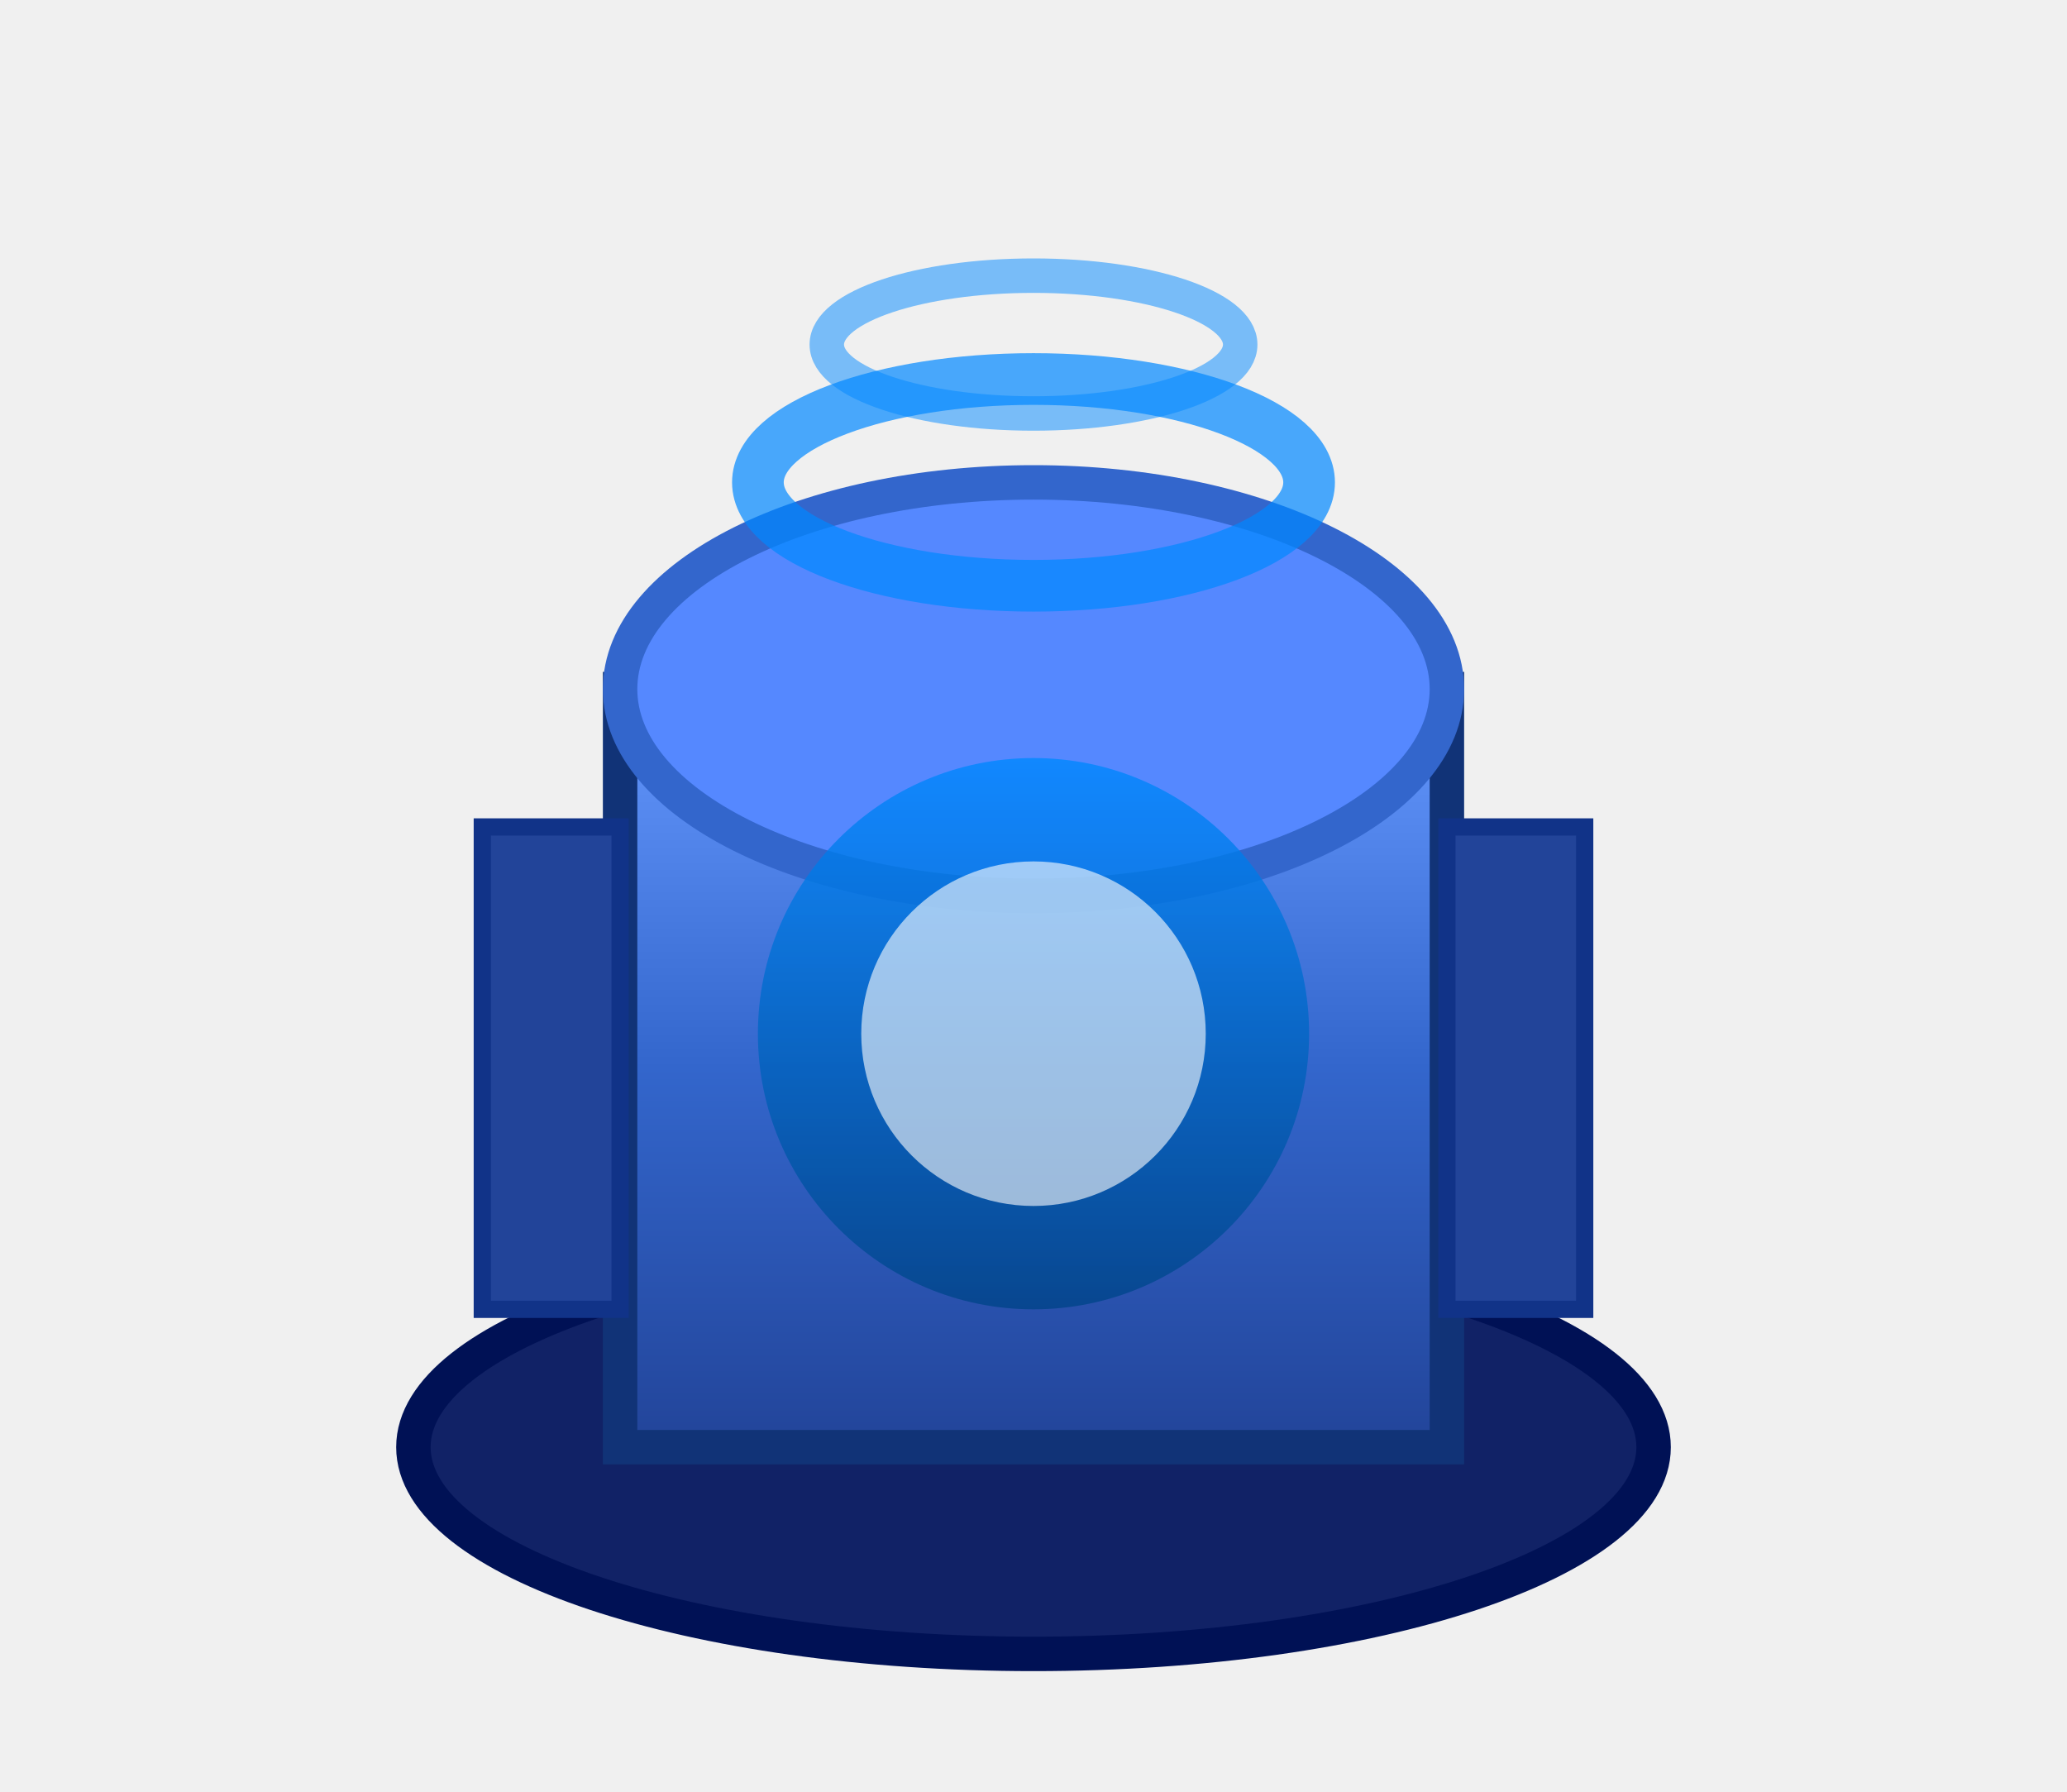
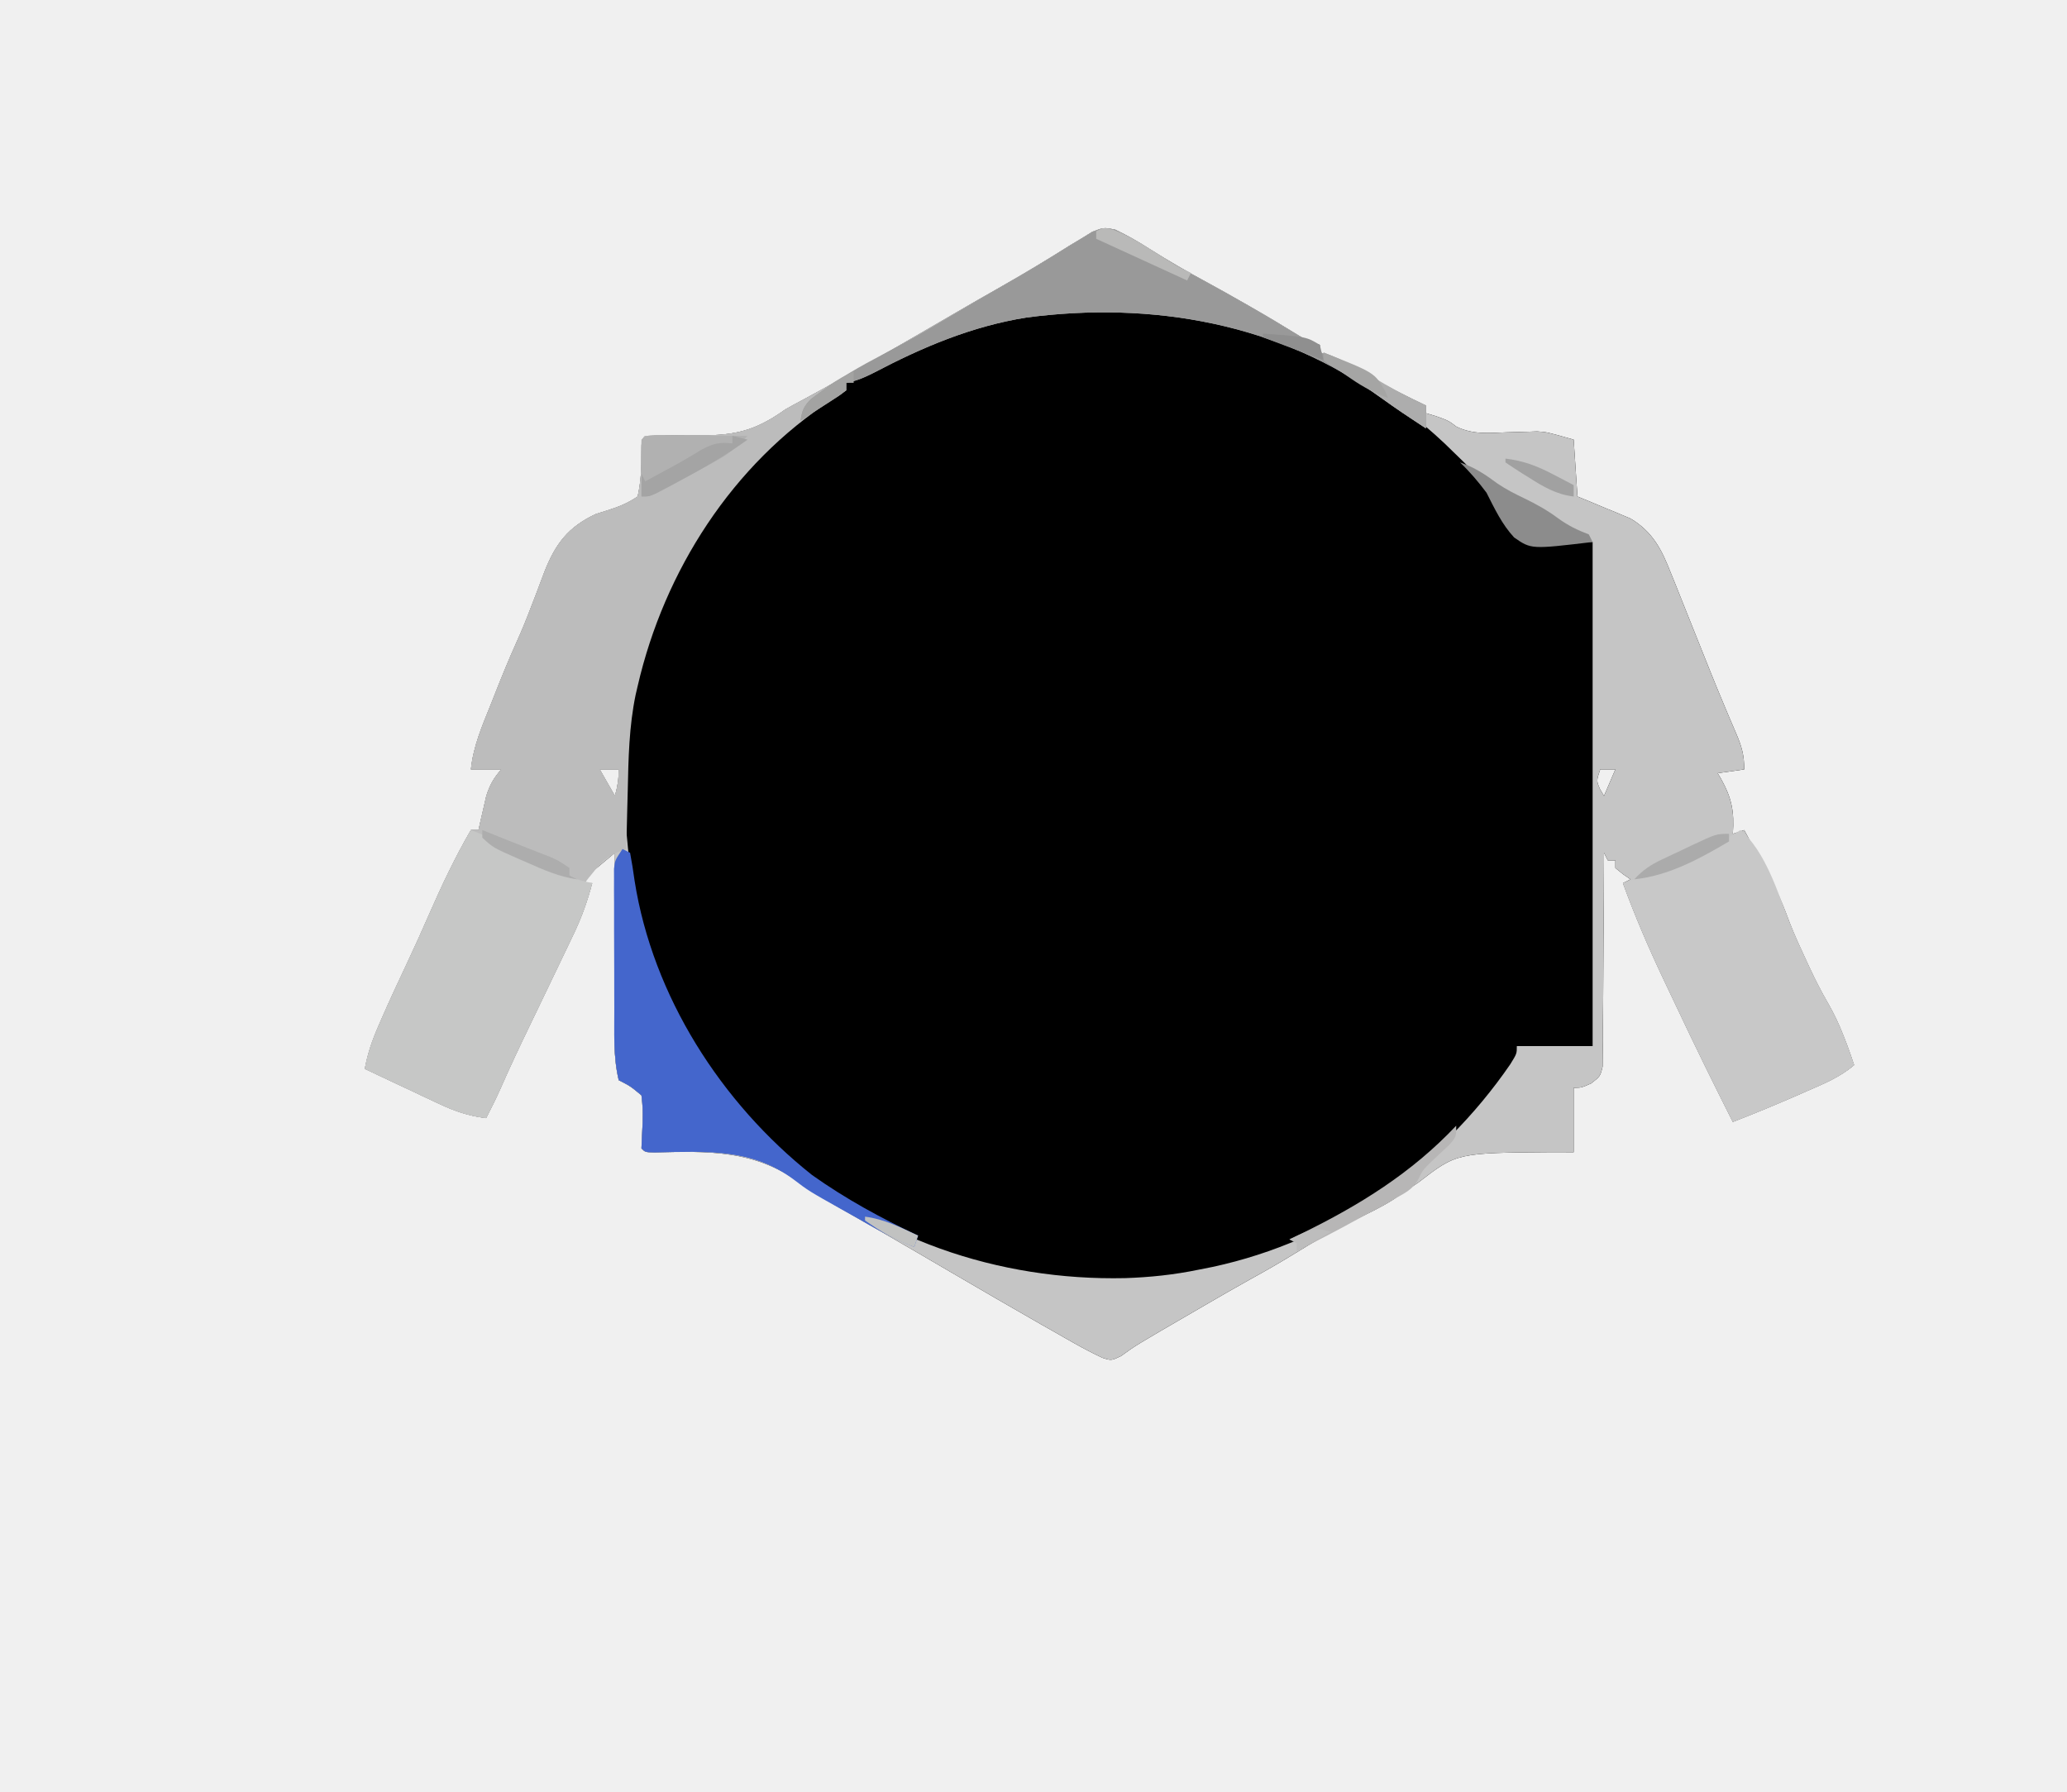
- <svg xmlns="http://www.w3.org/2000/svg" viewBox="0 0 60 52">
-   <defs>
-     <linearGradient id="converter-body-blue" x1="0%" y1="0%" x2="0%" y2="100%">
-       <stop offset="0%" style="stop-color:#6699FF" />
-       <stop offset="50%" style="stop-color:#3366CC" />
-       <stop offset="100%" style="stop-color:#224499" />
-     </linearGradient>
-     <linearGradient id="energy-glow-blue" x1="0%" y1="0%" x2="0%" y2="100%">
-       <stop offset="0%" style="stop-color:#0088FF" />
-       <stop offset="100%" style="stop-color:#004488" />
-     </linearGradient>
-   </defs>
-   <ellipse cx="30" cy="42" rx="18" ry="6" fill="#112266" stroke="#001155" stroke-width="1" />
-   <rect x="18" y="20" width="24" height="22" fill="url(#converter-body-blue)" stroke="#113377" stroke-width="1" />
-   <ellipse cx="30" cy="20" rx="12" ry="6" fill="#5588FF" stroke="#3366CC" stroke-width="1" />
-   <circle cx="30" cy="30" r="8" fill="url(#energy-glow-blue)" opacity="0.8" />
-   <circle cx="30" cy="30" r="5" fill="#FFFFFF" opacity="0.6" />
-   <ellipse cx="30" cy="14" rx="8" ry="3" fill="none" stroke="#0088FF" stroke-width="1.5" opacity="0.7" />
-   <ellipse cx="30" cy="10" rx="6" ry="2" fill="none" stroke="#0088FF" stroke-width="1" opacity="0.5" />
-   <rect x="14" y="24" width="4" height="14" fill="#224499" stroke="#113388" stroke-width="0.5" />
-   <rect x="42" y="24" width="4" height="14" fill="#224499" stroke="#113388" stroke-width="0.5" />
+ <svg xmlns="http://www.w3.org/2000/svg" viewBox="0 0 60 52" width="60" height="52">
+   <g transform="translate(3.00, 2.64) scale(0.11)">
+     <path d="M0 0 C3.23 1.53 6.19 3.24 9.20 5.17 C14.09 8.26 19.04 11.13 24.13 13.86 C27.47 15.67 30.78 17.54 34.07 19.42 C34.67 19.76 35.26 20.10 35.87 20.45 C40.30 22.99 44.67 25.61 49.02 28.29 C51.01 29.42 51.01 29.42 54.01 30.42 C54.01 31.08 54.01 31.74 54.01 32.42 C54.80 32.63 55.58 32.83 56.39 33.05 C60.34 34.55 63.61 36.54 67.20 38.76 C71.99 41.59 77.00 43.99 82.01 46.42 C82.01 47.08 82.01 47.74 82.01 48.42 C82.90 48.69 83.78 48.96 84.70 49.23 C88.01 50.42 88.01 50.42 90.07 51.99 C94.47 54.13 98.58 53.66 103.39 53.48 C105.23 53.42 107.07 53.37 108.91 53.33 C109.72 53.30 110.53 53.27 111.37 53.24 C114.01 53.42 114.01 53.42 121.01 55.42 C121.34 60.37 121.67 65.32 122.01 70.42 C123.11 70.87 124.21 71.32 125.34 71.78 C126.79 72.39 128.25 73.00 129.70 73.61 C130.42 73.90 131.14 74.19 131.88 74.49 C132.59 74.79 133.30 75.09 134.02 75.40 C134.67 75.67 135.31 75.94 135.97 76.21 C141.99 79.78 144.32 84.61 146.75 90.84 C147.09 91.66 147.42 92.48 147.76 93.32 C148.81 95.94 149.85 98.55 150.89 101.17 C151.57 102.89 152.26 104.60 152.95 106.31 C154.31 109.69 155.67 113.07 157.01 116.46 C158.34 119.77 159.69 123.06 161.08 126.34 C161.24 126.73 161.24 126.73 162.07 128.69 C162.69 130.15 163.31 131.60 163.94 133.06 C165.38 136.47 166.01 138.64 166.01 142.42 C163.70 142.75 161.39 143.08 159.01 143.42 C159.16 143.66 159.16 143.66 159.89 144.89 C162.74 150.04 163.43 153.55 163.01 159.42 C164.00 159.09 164.99 158.76 166.01 158.42 C175.17 175.30 175.17 175.30 177.99 182.82 C179.36 186.32 180.93 189.71 182.51 193.11 C182.65 193.42 182.65 193.42 183.38 194.98 C184.83 198.09 186.37 201.09 188.09 204.05 C189.72 206.90 191.02 209.62 192.20 212.67 C192.52 213.50 192.85 214.33 193.18 215.19 C193.82 216.92 194.43 218.67 195.01 220.42 C191.24 223.66 186.9 225.40 182.39 227.36 C181.59 227.71 180.78 228.06 179.96 228.43 C174.35 230.87 168.72 233.22 163.01 235.42 C157.82 225.14 152.75 214.82 147.85 204.40 C146.82 202.22 145.78 200.05 144.75 197.87 C140.79 189.50 137.18 181.12 134.01 172.42 C134.67 172.09 135.33 171.76 136.01 171.42 C135.35 170.97 134.69 170.51 134.01 170.05 C133.35 169.51 132.69 168.97 132.01 168.42 C132.01 167.76 132.01 167.10 132.01 166.42 C131.35 166.42 130.69 166.42 130.01 166.42 C129.68 165.76 129.35 165.10 129.01 164.42 C129.01 164.79 129.01 164.79 129.01 166.64 C128.99 173.54 128.95 180.44 128.88 187.34 C128.84 190.89 128.82 194.44 128.82 197.99 C128.81 202.07 128.77 206.14 128.72 210.22 C128.72 211.50 128.73 212.77 128.73 214.09 C128.71 215.27 128.69 216.45 128.67 217.66 C128.66 218.71 128.66 219.75 128.65 220.82 C128.01 223.42 128.01 223.42 125.60 225.28 C123.01 226.42 123.01 226.42 121.01 226.42 C121.01 232.03 121.01 237.64 121.01 243.42 C119.14 243.41 117.27 243.40 115.34 243.40 C90.17 243.58 90.17 243.58 80.01 251.42 C78.54 252.43 77.06 253.43 75.57 254.42 C74.87 254.91 74.16 255.40 73.43 255.90 C69.96 258.08 66.29 259.81 62.60 261.60 C57.36 264.17 52.39 267.08 47.42 270.14 C43.46 272.58 39.43 274.88 35.35 277.12 C31.40 279.32 27.49 281.59 23.57 283.86 C23.16 284.1 23.16 284.1 21.06 285.32 C5.42 294.39 5.42 294.39 1.57 297.20 C-0.99 298.42 -0.99 298.42 -3.36 297.66 C-5.86 296.48 -8.26 295.24 -10.66 293.88 C-11.56 293.37 -12.46 292.86 -13.38 292.34 C-14.35 291.79 -15.31 291.24 -16.30 290.67 C-17.32 290.10 -18.33 289.52 -19.38 288.93 C-27.54 284.27 -35.67 279.55 -43.78 274.81 C-49.07 271.71 -54.37 268.62 -59.68 265.56 C-60.80 264.91 -61.91 264.27 -63.06 263.61 C-65.29 262.32 -67.53 261.05 -69.77 259.78 C-74.46 257.11 -79.06 254.46 -83.42 251.29 C-95.35 242.84 -107.24 243.10 -121.57 243.47 C-123.99 243.42 -123.99 243.42 -124.99 242.42 C-124.90 240.15 -124.80 237.88 -124.68 235.61 C-124.63 231.74 -124.63 231.74 -124.99 228.42 C-127.93 225.98 -127.93 225.98 -130.99 224.42 C-132.51 218.14 -132.12 211.57 -132.09 205.15 C-132.09 203.98 -132.08 202.81 -132.08 201.61 C-132.08 197.90 -132.06 194.19 -132.05 190.48 C-132.05 187.96 -132.04 185.44 -132.04 182.92 C-132.03 176.75 -132.01 170.59 -131.99 164.42 C-133.14 165.38 -134.28 166.34 -135.43 167.30 C-136.06 167.83 -136.70 168.36 -137.36 168.91 C-138.99 170.42 -138.99 170.42 -139.99 172.42 C-139.33 172.42 -138.67 172.42 -137.99 172.42 C-139.24 177.14 -140.75 181.37 -142.86 185.80 C-143.01 186.10 -143.01 186.10 -143.75 187.66 C-144.82 189.92 -145.90 192.17 -146.99 194.42 C-148.52 197.60 -150.04 200.78 -151.57 203.96 C-152.62 206.14 -153.67 208.32 -154.72 210.50 C-157.28 215.81 -159.79 221.13 -162.15 226.53 C-163.34 229.21 -164.65 231.82 -165.99 234.42 C-170.53 233.85 -174.13 232.64 -178.26 230.70 C-178.84 230.43 -178.84 230.43 -181.76 229.07 C-182.95 228.50 -184.14 227.94 -185.36 227.36 C-186.59 226.78 -187.81 226.21 -189.04 225.64 C-192.03 224.24 -195.01 222.83 -197.99 221.42 C-197.23 217.33 -196.03 213.87 -194.36 210.05 C-194.23 209.74 -194.23 209.74 -193.56 208.2 C-191.37 203.20 -189.07 198.25 -186.74 193.32 C-184.74 189.08 -182.83 184.81 -180.95 180.51 C-177.63 172.93 -174.16 165.59 -169.99 158.42 C-169.33 158.42 -168.67 158.42 -167.99 158.42 C-167.81 157.60 -167.63 156.78 -167.44 155.94 C-167.19 154.86 -166.94 153.78 -166.68 152.67 C-166.43 151.60 -166.19 150.54 -165.94 149.44 C-165.01 146.5 -163.99 144.73 -161.99 142.42 C-164.63 142.42 -167.27 142.42 -169.99 142.42 C-169.37 136.26 -166.96 130.81 -164.68 125.11 C-164.28 124.11 -163.89 123.12 -163.49 122.10 C-161.73 117.65 -159.93 113.24 -157.97 108.89 C-156.48 105.61 -155.15 102.30 -153.88 98.94 C-153.51 98.00 -153.15 97.07 -152.78 96.10 C-152.04 94.18 -151.32 92.26 -150.61 90.33 C-147.68 82.87 -144.33 78.45 -137.00 75.03 C-136.09 74.75 -135.18 74.46 -134.24 74.17 C-131.01 73.14 -128.84 72.32 -125.99 70.42 C-125.15 66.60 -124.95 62.94 -124.99 59.05 C-124.99 55.42 -124.99 55.42 -123.99 54.42 C-122.11 54.34 -120.22 54.31 -118.34 54.32 C-117.75 54.31 -117.75 54.31 -114.79 54.27 C-112.33 54.25 -109.87 54.24 -107.42 54.26 C-98.89 54.10 -93.87 52.32 -86.99 47.42 C-85.40 46.52 -83.79 45.65 -82.18 44.80 C-68.85 37.60 -55.78 29.90 -42.67 22.29 C-38.58 19.91 -34.47 17.55 -30.35 15.22 C-24.11 11.68 -17.99 8 -11.93 4.18 C-10.96 3.60 -9.99 3.02 -8.99 2.42 C-8.00 1.81 -7.01 1.20 -5.99 0.57 C-2.99 -0.58 -2.99 -0.58 0 0 Z M-135.99 142.42 C-134.67 144.73 -133.35 147.04 -131.99 149.42 C-131.30 146.93 -130.99 145.04 -130.99 142.42 C-132.64 142.42 -134.29 142.42 -135.99 142.42 Z M128.01 142.42 C127.01 145.42 127.01 145.42 127.95 147.61 C128.3 148.21 128.65 148.81 129.01 149.42 C130.00 147.11 130.99 144.80 132.01 142.42 C130.69 142.42 129.37 142.42 128.01 142.42 Z M-131.99 160.42 C-130.99 162.42 -130.99 162.42 -130.99 162.42 Z " fill="#000000" transform="translate(266.99,36.58)" />
+     <path d="M0 0 C3.23 1.53 6.19 3.24 9.20 5.17 C14.09 8.26 19.04 11.13 24.13 13.86 C27.47 15.67 30.78 17.54 34.07 19.42 C34.67 19.76 35.26 20.10 35.87 20.45 C40.30 22.99 44.67 25.61 49.02 28.29 C51.01 29.42 51.01 29.42 54.01 30.42 C54.01 31.08 54.01 31.74 54.01 32.42 C54.80 32.63 55.58 32.83 56.39 33.05 C60.34 34.55 63.61 36.54 67.20 38.76 C71.99 41.59 77.00 43.99 82.01 46.42 C82.01 47.08 82.01 47.74 82.01 48.42 C82.90 48.69 83.78 48.96 84.70 49.23 C88.01 50.42 88.01 50.42 90.07 51.99 C94.47 54.13 98.58 53.66 103.39 53.48 C105.23 53.42 107.07 53.37 108.91 53.33 C109.72 53.30 110.53 53.27 111.37 53.24 C114.01 53.42 114.01 53.42 121.01 55.42 C121.34 60.37 121.67 65.32 122.01 70.42 C123.11 70.87 124.21 71.32 125.34 71.78 C126.79 72.39 128.25 73.00 129.70 73.61 C130.42 73.90 131.14 74.19 131.88 74.49 C132.59 74.79 133.30 75.09 134.02 75.40 C134.67 75.67 135.31 75.94 135.97 76.21 C141.99 79.78 144.32 84.61 146.75 90.84 C147.09 91.66 147.42 92.48 147.76 93.32 C148.81 95.94 149.85 98.55 150.89 101.17 C151.57 102.89 152.26 104.60 152.95 106.31 C154.31 109.69 155.67 113.07 157.01 116.46 C158.34 119.77 159.69 123.06 161.08 126.34 C161.24 126.73 161.24 126.73 162.07 128.69 C162.69 130.15 163.31 131.60 163.94 133.06 C165.38 136.47 166.01 138.64 166.01 142.42 C163.70 142.75 161.39 143.08 159.01 143.42 C159.16 143.66 159.16 143.66 159.89 144.89 C162.74 150.04 163.43 153.55 163.01 159.42 C164.00 159.09 164.99 158.76 166.01 158.42 C175.17 175.30 175.17 175.30 177.99 182.82 C179.36 186.32 180.93 189.71 182.51 193.11 C182.65 193.42 182.65 193.42 183.38 194.98 C184.83 198.09 186.37 201.09 188.09 204.05 C189.72 206.90 191.02 209.62 192.20 212.67 C192.52 213.50 192.85 214.33 193.18 215.19 C193.82 216.92 194.43 218.67 195.01 220.42 C191.24 223.66 186.9 225.40 182.39 227.36 C181.59 227.71 180.78 228.06 179.96 228.43 C174.35 230.87 168.72 233.22 163.01 235.42 C157.82 225.14 152.75 214.82 147.85 204.40 C146.82 202.22 145.78 200.05 144.75 197.87 C140.79 189.50 137.18 181.12 134.01 172.42 C134.67 172.09 135.33 171.76 136.01 171.42 C135.35 170.97 134.69 170.51 134.01 170.05 C133.35 169.51 132.69 168.97 132.01 168.42 C132.01 167.76 132.01 167.10 132.01 166.42 C131.35 166.42 130.69 166.42 130.01 166.42 C129.68 165.76 129.35 165.10 129.01 164.42 C129.01 164.79 129.01 164.79 129.01 166.64 C128.99 173.54 128.95 180.44 128.88 187.34 C128.84 190.89 128.82 194.44 128.82 197.99 C128.81 202.07 128.77 206.14 128.72 210.22 C128.72 211.50 128.73 212.77 128.73 214.09 C128.71 215.27 128.69 216.45 128.67 217.66 C128.66 218.71 128.66 219.75 128.65 220.82 C128.01 223.42 128.01 223.42 125.60 225.28 C123.01 226.42 123.01 226.42 121.01 226.42 C121.01 232.03 121.01 237.64 121.01 243.42 C119.14 243.41 117.27 243.40 115.34 243.40 C90.17 243.58 90.17 243.58 80.01 251.42 C78.54 252.43 77.06 253.43 75.57 254.42 C74.87 254.91 74.16 255.40 73.43 255.90 C69.96 258.08 66.29 259.81 62.60 261.60 C57.36 264.17 52.39 267.08 47.42 270.14 C43.46 272.58 39.43 274.88 35.35 277.12 C31.40 279.32 27.49 281.59 23.57 283.86 C23.16 284.1 23.16 284.1 21.06 285.32 C5.42 294.39 5.42 294.39 1.57 297.20 C-0.99 298.42 -0.99 298.42 -3.36 297.66 C-5.86 296.48 -8.26 295.24 -10.66 293.88 C-11.56 293.37 -12.46 292.86 -13.38 292.34 C-14.35 291.79 -15.31 291.24 -16.30 290.67 C-17.32 290.10 -18.33 289.52 -19.38 288.93 C-27.54 284.27 -35.67 279.55 -43.78 274.81 C-49.07 271.71 -54.37 268.62 -59.68 265.56 C-60.80 264.91 -61.91 264.27 -63.06 263.61 C-65.29 262.32 -67.53 261.05 -69.77 259.78 C-74.46 257.11 -79.06 254.46 -83.42 251.29 C-95.35 242.84 -107.24 243.10 -121.57 243.47 C-123.99 243.42 -123.99 243.42 -124.99 242.42 C-124.90 240.15 -124.80 237.88 -124.68 235.61 C-124.63 231.74 -124.63 231.74 -124.99 228.42 C-127.93 225.98 -127.93 225.98 -130.99 224.42 C-132.51 218.14 -132.12 211.57 -132.09 205.15 C-132.09 203.98 -132.08 202.81 -132.08 201.61 C-132.08 197.90 -132.06 194.19 -132.05 190.48 C-132.05 187.96 -132.04 185.44 -132.04 182.92 C-132.03 176.75 -132.01 170.59 -131.99 164.42 C-133.14 165.38 -134.28 166.34 -135.43 167.30 C-136.06 167.83 -136.70 168.36 -137.36 168.91 C-138.99 170.42 -138.99 170.42 -139.99 172.42 C-139.33 172.42 -138.67 172.42 -137.99 172.42 C-139.24 177.14 -140.75 181.37 -142.86 185.80 C-143.01 186.10 -143.01 186.10 -143.75 187.66 C-144.82 189.92 -145.90 192.17 -146.99 194.42 C-148.52 197.60 -150.04 200.78 -151.57 203.96 C-152.62 206.14 -153.67 208.32 -154.72 210.50 C-157.28 215.81 -159.79 221.13 -162.15 226.53 C-163.34 229.21 -164.65 231.82 -165.99 234.42 C-170.53 233.85 -174.13 232.64 -178.26 230.70 C-178.84 230.43 -178.84 230.43 -181.76 229.07 C-182.95 228.50 -184.14 227.94 -185.36 227.36 C-186.59 226.78 -187.81 226.21 -189.04 225.64 C-192.03 224.24 -195.01 222.83 -197.99 221.42 C-197.23 217.33 -196.03 213.87 -194.36 210.05 C-194.23 209.74 -194.23 209.74 -193.56 208.2 C-191.37 203.20 -189.07 198.25 -186.74 193.32 C-184.74 189.08 -182.83 184.81 -180.95 180.51 C-177.63 172.93 -174.16 165.59 -169.99 158.42 C-169.33 158.42 -168.67 158.42 -167.99 158.42 C-167.81 157.60 -167.63 156.78 -167.44 155.94 C-167.19 154.86 -166.94 153.78 -166.68 152.67 C-166.43 151.60 -166.19 150.54 -165.94 149.44 C-165.01 146.5 -163.99 144.73 -161.99 142.42 C-164.63 142.42 -167.27 142.42 -169.99 142.42 C-169.37 136.26 -166.96 130.81 -164.68 125.11 C-164.28 124.11 -163.89 123.12 -163.49 122.10 C-161.73 117.65 -159.93 113.24 -157.97 108.89 C-156.48 105.61 -155.15 102.30 -153.88 98.94 C-153.51 98.00 -153.15 97.07 -152.78 96.10 C-152.04 94.18 -151.32 92.26 -150.61 90.33 C-147.68 82.87 -144.33 78.45 -137.00 75.03 C-136.09 74.75 -135.18 74.46 -134.24 74.17 C-131.01 73.14 -128.84 72.32 -125.99 70.42 C-125.15 66.60 -124.95 62.94 -124.99 59.05 C-124.99 55.42 -124.99 55.42 -123.99 54.42 C-122.11 54.34 -120.22 54.31 -118.34 54.32 C-117.75 54.31 -117.75 54.31 -114.79 54.27 C-112.33 54.25 -109.87 54.24 -107.42 54.26 C-98.89 54.10 -93.87 52.32 -86.99 47.42 C-85.40 46.52 -83.79 45.65 -82.18 44.80 C-68.85 37.60 -55.78 29.90 -42.67 22.29 C-38.58 19.91 -34.47 17.55 -30.35 15.22 C-24.11 11.68 -17.99 8 -11.93 4.18 C-10.96 3.60 -9.99 3.02 -8.99 2.42 C-8.00 1.81 -7.01 1.20 -5.99 0.57 C-2.99 -0.58 -2.99 -0.58 0 0 Z M-66.99 38.42 C-68.32 39.09 -69.65 39.76 -70.99 40.42 C-70.99 41.08 -70.99 41.74 -70.99 42.42 C-71.71 42.67 -72.42 42.91 -73.16 43.17 C-78.47 45.53 -82.61 49.67 -86.99 53.42 C-87.84 54.13 -88.69 54.83 -89.57 55.56 C-108.54 71.74 -121.44 96.35 -126.99 120.42 C-127.17 121.18 -127.34 121.94 -127.53 122.72 C-129.26 130.96 -129.35 139.16 -129.30 147.55 C-129.30 148.28 -129.30 149.01 -129.29 149.77 C-129.10 186.75 -114.21 217.16 -88.34 243.07 C-63.89 266.34 -30.68 277.36 2.62 276.64 C9.21 276.42 15.54 275.76 22.01 274.42 C23.24 274.18 24.48 273.93 25.75 273.68 C57.91 266.75 85.73 247.20 104.28 220.22 C106.01 217.42 106.01 217.42 106.01 215.42 C112.61 215.42 119.21 215.42 126.01 215.42 C126.01 171.53 126.01 127.64 126.01 82.42 C119.74 82.09 113.47 81.76 107.01 81.42 C103.57 77.34 102.06 75.03 100.01 70.42 C96.80 66.05 92.93 62.16 89.01 58.42 C88.69 58.10 88.69 58.10 87.04 56.5 C60.01 31.05 27.12 20.39 -9.52 21.14 C-30.61 21.88 -48.49 28.68 -66.99 38.42 Z M-135.99 142.42 C-134.67 144.73 -133.35 147.04 -131.99 149.42 C-131.30 146.93 -130.99 145.04 -130.99 142.42 C-132.64 142.42 -134.29 142.42 -135.99 142.42 Z M128.01 142.42 C127.01 145.42 127.01 145.42 127.95 147.61 C128.3 148.21 128.65 148.81 129.01 149.42 C130.00 147.11 130.99 144.80 132.01 142.42 C130.69 142.42 129.37 142.42 128.01 142.42 Z M-131.99 160.42 C-130.99 162.42 -130.99 162.42 -130.99 162.42 Z " fill="#C5C5C5" transform="translate(266.99,36.58)" />
+     <path d="M0 0 C3.23 1.53 6.19 3.24 9.20 5.17 C14.09 8.26 19.04 11.13 24.13 13.86 C27.47 15.67 30.78 17.54 34.07 19.42 C34.67 19.76 35.26 20.10 35.87 20.45 C40.30 22.99 44.67 25.61 49.02 28.29 C51.01 29.42 51.01 29.42 54.01 30.42 C54.01 31.08 54.01 31.74 54.01 32.42 C54.80 32.63 55.58 32.83 56.39 33.05 C60.34 34.55 63.61 36.54 67.20 38.76 C71.99 41.59 77.00 43.99 82.01 46.42 C82.01 48.40 82.01 50.38 82.01 52.42 C80.72 51.57 79.43 50.72 78.14 49.86 C77.31 49.31 76.47 48.76 75.62 48.19 C73.97 47.08 72.35 45.93 70.75 44.75 C43.59 24.69 9.65 18.82 -23.42 23.20 C-37.82 25.50 -50.87 31.03 -63.70 37.78 C-66.23 39.04 -68.23 39.94 -70.99 40.42 C-70.99 41.08 -70.99 41.74 -70.99 42.42 C-72.47 43.51 -72.47 43.51 -74.61 44.80 C-100.97 61.90 -118.97 89.98 -125.99 120.42 C-126.16 121.17 -126.34 121.92 -126.52 122.7 C-128.27 131.12 -128.43 139.54 -128.61 148.11 C-128.65 149.60 -128.69 151.09 -128.73 152.58 C-128.82 156.20 -128.91 159.81 -128.99 163.42 C-129.78 163.72 -130.56 164.01 -131.38 164.31 C-134.23 165.52 -135.39 166.65 -137.30 169.05 C-137.81 169.68 -138.32 170.31 -138.85 170.96 C-139.23 171.44 -139.60 171.93 -139.99 172.42 C-139.33 172.42 -138.67 172.42 -137.99 172.42 C-139.24 177.14 -140.75 181.37 -142.86 185.80 C-143.01 186.10 -143.01 186.10 -143.75 187.66 C-144.82 189.92 -145.90 192.17 -146.99 194.42 C-148.52 197.60 -150.04 200.78 -151.57 203.96 C-152.62 206.14 -153.67 208.32 -154.72 210.50 C-157.28 215.81 -159.79 221.13 -162.15 226.53 C-163.34 229.21 -164.65 231.82 -165.99 234.42 C-170.53 233.85 -174.13 232.64 -178.26 230.70 C-178.84 230.43 -178.84 230.43 -181.76 229.07 C-182.95 228.50 -184.14 227.94 -185.36 227.36 C-186.59 226.78 -187.81 226.21 -189.04 225.64 C-192.03 224.24 -195.01 222.83 -197.99 221.42 C-197.23 217.33 -196.03 213.87 -194.36 210.05 C-194.23 209.74 -194.23 209.74 -193.56 208.2 C-191.37 203.20 -189.07 198.25 -186.74 193.32 C-184.74 189.08 -182.83 184.81 -180.95 180.51 C-177.63 172.93 -174.16 165.59 -169.99 158.42 C-169.33 158.42 -168.67 158.42 -167.99 158.42 C-167.81 157.60 -167.63 156.78 -167.44 155.94 C-167.19 154.86 -166.94 153.78 -166.68 152.67 C-166.43 151.60 -166.19 150.54 -165.94 149.44 C-165.01 146.5 -163.99 144.73 -161.99 142.42 C-164.63 142.42 -167.27 142.42 -169.99 142.42 C-169.37 136.26 -166.96 130.81 -164.68 125.11 C-164.28 124.11 -163.89 123.12 -163.49 122.10 C-161.73 117.65 -159.93 113.24 -157.97 108.89 C-156.48 105.61 -155.15 102.30 -153.88 98.94 C-153.51 98.00 -153.15 97.07 -152.78 96.10 C-152.04 94.18 -151.32 92.26 -150.61 90.33 C-147.68 82.87 -144.33 78.45 -137.00 75.03 C-136.09 74.75 -135.18 74.46 -134.24 74.17 C-131.01 73.14 -128.84 72.32 -125.99 70.42 C-125.15 66.60 -124.95 62.94 -124.99 59.05 C-124.99 55.42 -124.99 55.42 -123.99 54.42 C-122.11 54.34 -120.22 54.31 -118.34 54.32 C-117.75 54.31 -117.75 54.31 -114.79 54.27 C-112.33 54.25 -109.87 54.24 -107.42 54.26 C-98.89 54.10 -93.87 52.32 -86.99 47.42 C-85.40 46.52 -83.79 45.65 -82.18 44.80 C-68.85 37.60 -55.78 29.90 -42.67 22.29 C-38.58 19.91 -34.47 17.55 -30.35 15.22 C-24.11 11.68 -17.99 8 -11.93 4.18 C-10.96 3.60 -9.99 3.02 -8.99 2.42 C-8.00 1.81 -7.01 1.20 -5.99 0.57 C-2.99 -0.58 -2.99 -0.58 0 0 Z M-135.99 142.42 C-134.67 144.73 -133.35 147.04 -131.99 149.42 C-131.30 146.93 -130.99 145.04 -130.99 142.42 C-132.64 142.42 -134.29 142.42 -135.99 142.42 Z M-131.99 160.42 C-130.99 162.42 -130.99 162.42 -130.99 162.42 Z " fill="#BCBCBC" transform="translate(266.99,36.58)" />
+     <path d="M0 0 C6.56 5.57 9.88 16.43 12.91 24.30 C14.33 27.81 15.90 31.25 17.5 34.69 C17.79 35.31 18.07 35.92 18.36 36.56 C19.82 39.66 21.36 42.67 23.08 45.63 C24.70 48.48 26.01 51.20 27.19 54.25 C27.35 54.66 27.35 54.66 28.17 56.77 C28.81 58.50 29.41 60.25 30 62 C26.23 65.24 21.89 66.98 17.38 68.94 C16.57 69.29 15.77 69.64 14.95 70.00 C9.34 72.45 3.71 74.80 -2 77 C-7.19 66.72 -12.26 56.40 -17.16 45.98 C-18.19 43.80 -19.23 41.62 -20.26 39.45 C-24.22 31.08 -27.84 22.70 -31 14 C-30.53 13.84 -30.53 13.84 -28.18 13.05 C-18.34 9.73 -8.69 5.79 0 0 Z " fill="#C8C8C8" transform="translate(432,195)" />
+     <path d="M0 0 C3.07 1.15 5.70 2.37 8.38 4.25 C15.28 8.69 23.97 12.30 32 14 C30.75 18.72 29.24 22.95 27.13 27.38 C26.83 27.99 26.54 28.61 26.24 29.24 C25.17 31.50 24.08 33.75 23 36 C21.47 39.18 19.94 42.36 18.42 45.54 C17.37 47.72 16.32 49.90 15.26 52.08 C12.71 57.39 10.20 62.71 7.84 68.11 C6.65 70.78 5.34 73.39 4 76 C-0.54 75.43 -4.14 74.22 -8.27 72.28 C-9.43 71.74 -10.58 71.20 -11.77 70.65 C-12.96 70.08 -14.15 69.52 -15.38 68.94 C-16.6 68.36 -17.82 67.79 -19.05 67.22 C-22.04 65.82 -25.02 64.41 -28 63 C-27.24 58.91 -26.04 55.45 -24.38 51.63 C-24.24 51.32 -24.24 51.32 -23.57 49.78 C-21.38 44.78 -19.08 39.83 -16.75 34.90 C-14.75 30.66 -12.84 26.39 -10.96 22.09 C-7.64 14.51 -4.17 7.17 0 0 Z " fill="#C6C7C6" transform="translate(97,195)" />
+     <path d="M0 0 C0.66 0.33 1.32 0.66 2 1 C2.47 3.46 2.85 5.89 3.19 8.38 C7.98 38.81 26.00 66.97 50 86 C58.86 92.30 68.17 97.36 78 102 C77.83 102.50 77.83 102.50 77 105 C71.38 102.87 66.34 99.90 61.13 96.94 C60.09 96.36 59.05 95.78 57.98 95.18 C49.15 90.23 49.15 90.23 45.14 87.18 C34.04 78.93 21.87 79.80 8.45 80.06 C6 80 6 80 5 79 C5.08 76.73 5.19 74.46 5.31 72.19 C5.36 68.32 5.36 68.32 5 65 C2.06 62.56 2.06 62.56 -1 61 C-2.46 54.88 -2.16 48.52 -2.17 42.27 C-2.17 41.15 -2.17 40.04 -2.18 38.89 C-2.18 36.54 -2.19 34.19 -2.19 31.85 C-2.19 28.25 -2.21 24.65 -2.23 21.05 C-2.23 18.77 -2.23 16.49 -2.23 14.20 C-2.24 13.13 -2.25 12.05 -2.25 10.94 C-2.25 9.94 -2.25 8.94 -2.24 7.91 C-2.24 7.03 -2.25 6.16 -2.25 5.25 C-2 3 -2 3 0 0 Z " fill="#4466CC" transform="translate(137,200)" />
+     <path d="M0 0 C3.23 1.53 6.19 3.24 9.20 5.17 C14.09 8.26 19.04 11.13 24.13 13.86 C27.47 15.67 30.78 17.54 34.07 19.42 C34.67 19.76 35.26 20.10 35.87 20.45 C40.30 22.99 44.67 25.61 49.02 28.29 C51.01 29.42 51.01 29.42 54.01 30.42 C54.01 31.08 54.01 31.74 54.01 32.42 C54.80 32.63 55.58 32.83 56.39 33.05 C60.34 34.55 63.61 36.54 67.20 38.76 C71.99 41.59 77.00 43.99 82.01 46.42 C82.01 48.40 82.01 50.38 82.01 52.42 C80.72 51.57 79.43 50.72 78.14 49.86 C77.72 49.58 77.72 49.58 75.62 48.19 C73.97 47.08 72.35 45.93 70.75 44.75 C43.59 24.69 9.65 18.82 -23.42 23.20 C-37.82 25.50 -50.87 31.03 -63.70 37.78 C-66.23 39.04 -68.23 39.94 -70.99 40.42 C-70.99 41.08 -70.99 41.74 -70.99 42.42 C-72.85 43.86 -72.85 43.86 -75.30 45.42 C-75.70 45.68 -75.70 45.68 -77.73 46.98 C-78.47 47.46 -79.22 47.93 -79.99 48.42 C-80.98 49.08 -81.97 49.74 -82.99 50.42 C-82.61 47.78 -82.17 46.60 -80.26 44.69 C-74.89 40.65 -69.43 37.23 -63.49 34.11 C-61.72 33.16 -59.96 32.21 -58.20 31.26 C-57.33 30.79 -56.45 30.31 -55.55 29.83 C-51.69 27.71 -47.90 25.48 -44.11 23.23 C-39.02 20.21 -33.9 17.22 -28.74 14.30 C-23.04 11.06 -17.47 7.67 -11.93 4.18 C-10.96 3.60 -9.99 3.02 -8.99 2.42 C-8.00 1.81 -7.01 1.20 -5.99 0.57 C-2.99 -0.58 -2.99 -0.58 0 0 Z " fill="#999999" transform="translate(266.99,36.58)" />
+     <path d="M0 0 C1.13 0.01 2.25 0.01 3.41 0.02 C4.63 0.02 5.84 0.02 7.09 0.03 C8.37 0.03 9.65 0.04 10.97 0.05 C12.25 0.06 13.54 0.06 14.86 0.07 C18.04 0.08 21.23 0.09 24.41 0.11 C22.00 2.64 19.79 4.68 16.73 6.37 C16.05 6.75 15.36 7.13 14.66 7.52 C13.96 7.9 13.26 8.28 12.53 8.68 C11.84 9.06 11.14 9.45 10.43 9.85 C-0.91 16.11 -0.91 16.11 -3.59 16.11 C-3.62 13.63 -3.64 11.15 -3.65 8.68 C-3.66 8.32 -3.66 8.32 -3.68 6.53 C-3.69 4.73 -3.64 2.92 -3.59 1.11 C-2.59 0.11 -2.59 0.11 0 0 Z " fill="#B1B1B1" transform="translate(145.59,90.89)" />
+     <path d="M0 0 C3.86 1.29 6.73 3.23 9.98 5.64 C12.24 7.16 14.55 8.32 17 9.5 C20.16 11.02 23.00 12.60 25.81 14.69 C28.58 16.69 30.86 17.80 34 19 C34.16 19.33 34.16 19.33 35 21 C18.78 22.93 18.78 22.93 14.28 19.80 C11.07 16.33 9.13 12.20 7 8 C4.84 5.12 2.61 2.48 0 0 Z " fill="#8C8C8C" transform="translate(358,98)" />
+     <path d="M0 0 C0 3 0 3 -1.90 5.12 C-2.72 5.89 -3.53 6.65 -4.38 7.44 C-8.82 11.61 -8.82 11.61 -9.95 14.07 C-11.50 16.91 -13.63 17.82 -16.44 19.38 C-17.51 19.98 -18.59 20.58 -19.70 21.20 C-20.24 21.50 -20.24 21.50 -23 23 C-23.98 23.54 -24.95 24.09 -25.96 24.64 C-31.24 27.56 -36.58 30.34 -42 33 C-42 32.34 -42 31.68 -42 31 C-42.66 30.67 -43.32 30.34 -44 30 C-42.97 29.50 -41.95 29.01 -40.89 28.50 C-25.57 21.02 -11.79 12.49 0 0 Z " fill="#B7B6B6" transform="translate(357,273)" />
+     <path d="M0 0 C1.32 0.33 2.64 0.66 4 1 C-1.70 5.14 -7.72 8.57 -13.94 11.88 C-14.70 12.28 -15.45 12.69 -16.23 13.10 C-16.95 13.48 -17.66 13.86 -18.40 14.24 C-19.05 14.58 -19.69 14.92 -20.36 15.27 C-22 16 -22 16 -24 16 C-24 14.02 -24 12.04 -24 10 C-23.67 10.66 -23.34 11.32 -23 12 C-21.31 11.08 -19.63 10.17 -17.94 9.25 C-16.93 8.71 -15.93 8.16 -14.89 7.60 C-12.60 6.33 -10.36 5.00 -8.13 3.63 C-5.03 2.01 -3.42 1.58 0 2 C0 1.34 0 0.68 0 0 Z " fill="#A4A4A4" transform="translate(166,91)" />
+     <path d="M0 0 C5.71 2.20 10.79 5.16 16.04 8.28 C19.63 10.36 23.27 12.21 27 14 C27 15.98 27 17.96 27 20 C21.41 16.32 15.90 12.54 10.44 8.67 C7.50 6.66 4.48 4.83 1.40 3.04 C0.94 2.70 0.47 2.35 0 2 C0 1.34 0 0.68 0 0 Z " fill="#ADADAD" transform="translate(322,69)" />
+     <path d="M0 0 C3.60 1.44 6.64 3.23 9.91 5.31 C16.80 9.68 16.80 9.68 20.29 11.31 C19.96 11.97 19.63 12.63 19.29 13.31 C11.37 9.68 3.45 6.05 -4.71 2.31 C-4.71 1.65 -4.71 0.99 -4.71 0.31 C-2.71 -0.69 -2.71 -0.69 0 0 Z " fill="#B9B9B8" transform="translate(266.71,36.69)" />
+     <path d="M0 0 C2.37 0.95 4.75 1.9 7.12 2.85 C9.01 3.60 10.89 4.35 12.79 5.09 C13.66 5.43 14.54 5.77 15.44 6.13 C16.24 6.44 17.04 6.75 17.87 7.07 C20 8 20 8 23 10 C23 10.66 23 11.32 23 12 C23.66 12.33 24.32 12.66 25 13 C20.29 12.32 16.25 10.54 11.94 8.63 C11.23 8.32 10.52 8.02 9.79 7.70 C2.85 4.65 2.85 4.65 0 2 C0 1.34 0 0.68 0 0 Z " fill="#ADADAD" transform="translate(100,195)" />
+     <path d="M0 0 C0 0.66 0 1.32 0 2 C-7.79 6.59 -15.87 11.04 -25 12 C-22.77 9.54 -20.65 8.16 -17.66 6.74 C-16.82 6.34 -15.99 5.95 -15.13 5.54 C-14.70 5.33 -14.70 5.33 -12.5 4.31 C-11.63 3.90 -10.77 3.48 -9.87 3.05 C-3.38 0 -3.38 0 0 0 Z " fill="#ABABAB" transform="translate(429,196)" />
+     <path d="M0 0 C4.69 0.56 8.20 1.88 12.38 4.06 C13.44 4.61 14.49 5.16 15.59 5.72 C16.38 6.14 17.18 6.57 18 7 C18 7.99 18 8.98 18 10 C13.40 9.45 10.02 7.44 6.19 5 C5.59 4.63 4.99 4.26 4.38 3.88 C2.90 2.96 1.45 1.98 0 1 C0 0.67 0 0.34 0 0 Z " fill="#A1A1A1" transform="translate(370,97)" />
+     <path d="M0 0 C0 0.99 0 1.98 0 3 C-0.66 3 -1.32 3 -2 3 C-2 3.66 -2 4.32 -2 5 C-3.86 6.44 -3.86 6.44 -6.31 8 C-6.71 8.26 -6.71 8.26 -8.74 9.56 C-9.48 10.04 -10.23 10.51 -11 11 C-11.99 11.66 -12.98 12.32 -14 13 C-13.64 10.20 -13.14 9.13 -11.07 7.15 C-10.29 6.56 -9.50 5.98 -8.69 5.38 C-7.91 4.79 -7.13 4.19 -6.32 3.59 C-4.27 2.18 -2.26 1.04 0 0 Z " fill="#A3A3A2" transform="translate(198,74)" />
+     <path d="M0 0 C13.48 5.34 13.48 5.34 16.23 10.16 C16.48 10.77 16.74 11.37 17 12 C13.45 10.70 10.49 9.14 7.38 7 C6.62 6.48 5.86 5.97 5.09 5.44 C4.40 4.96 3.71 4.49 3 4 C2.01 3.34 1.02 2.68 0 2 C0 1.34 0 0.68 0 0 Z " fill="#A5A5A4" transform="translate(322,69)" />
+     <path d="M0 0 C11.49 0.85 11.49 0.85 15 3 C15.33 4.32 15.66 5.64 16 7 C10.72 5.02 5.44 3.04 0 1 C0 0.67 0 0.34 0 0 Z " fill="#8F8F8F" transform="translate(306,64)" />
+     <path d="M0 0 C5.07 0.65 9.42 2.85 14 5 C13.67 5.99 13.34 6.98 13 8 C8.28 6.38 4.06 3.89 0 1 C0 0.67 0 0.34 0 0 Z " fill="#C1C2C1" transform="translate(201,297)" />
+     <path d="M0 0 C-2.97 1.65 -5.94 3.3 -9 5 C-9 4.34 -9 3.68 -9 3 C-9.66 2.67 -10.32 2.34 -11 2 C-4.5 -1.13 -4.5 -1.13 0 0 Z " fill="#BDBDBD" transform="translate(324,301)" />
+   </g>
</svg>
